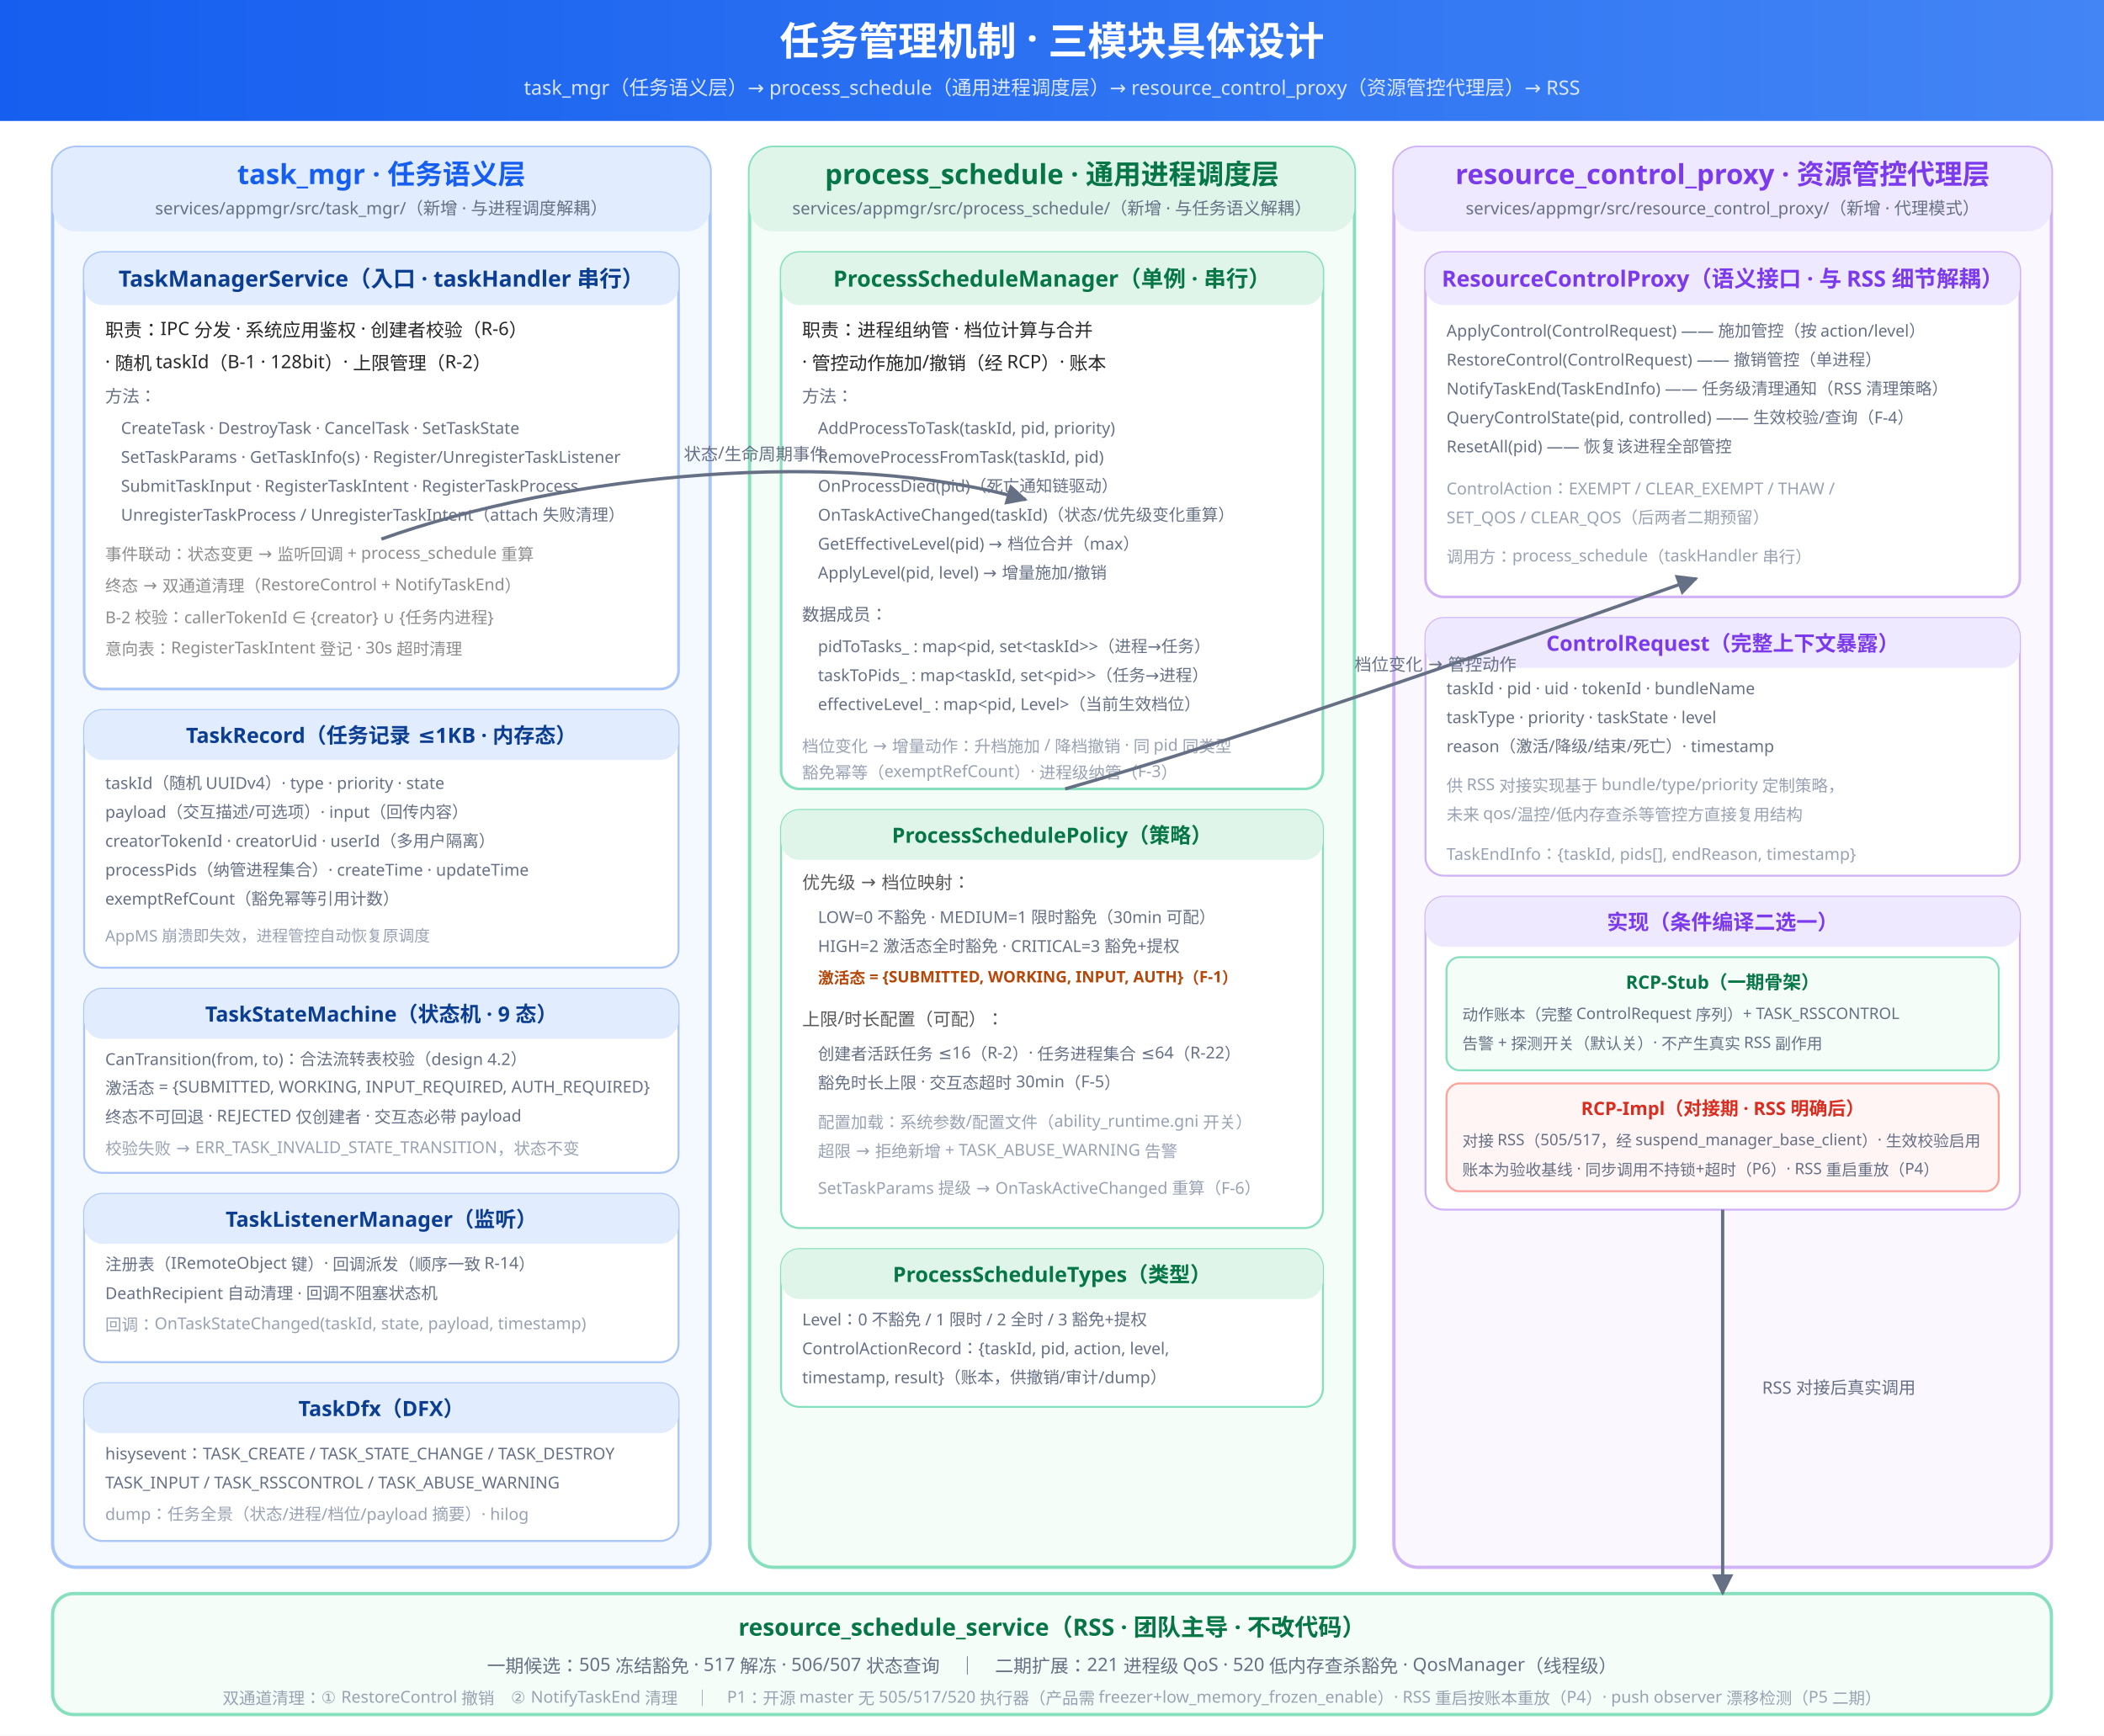
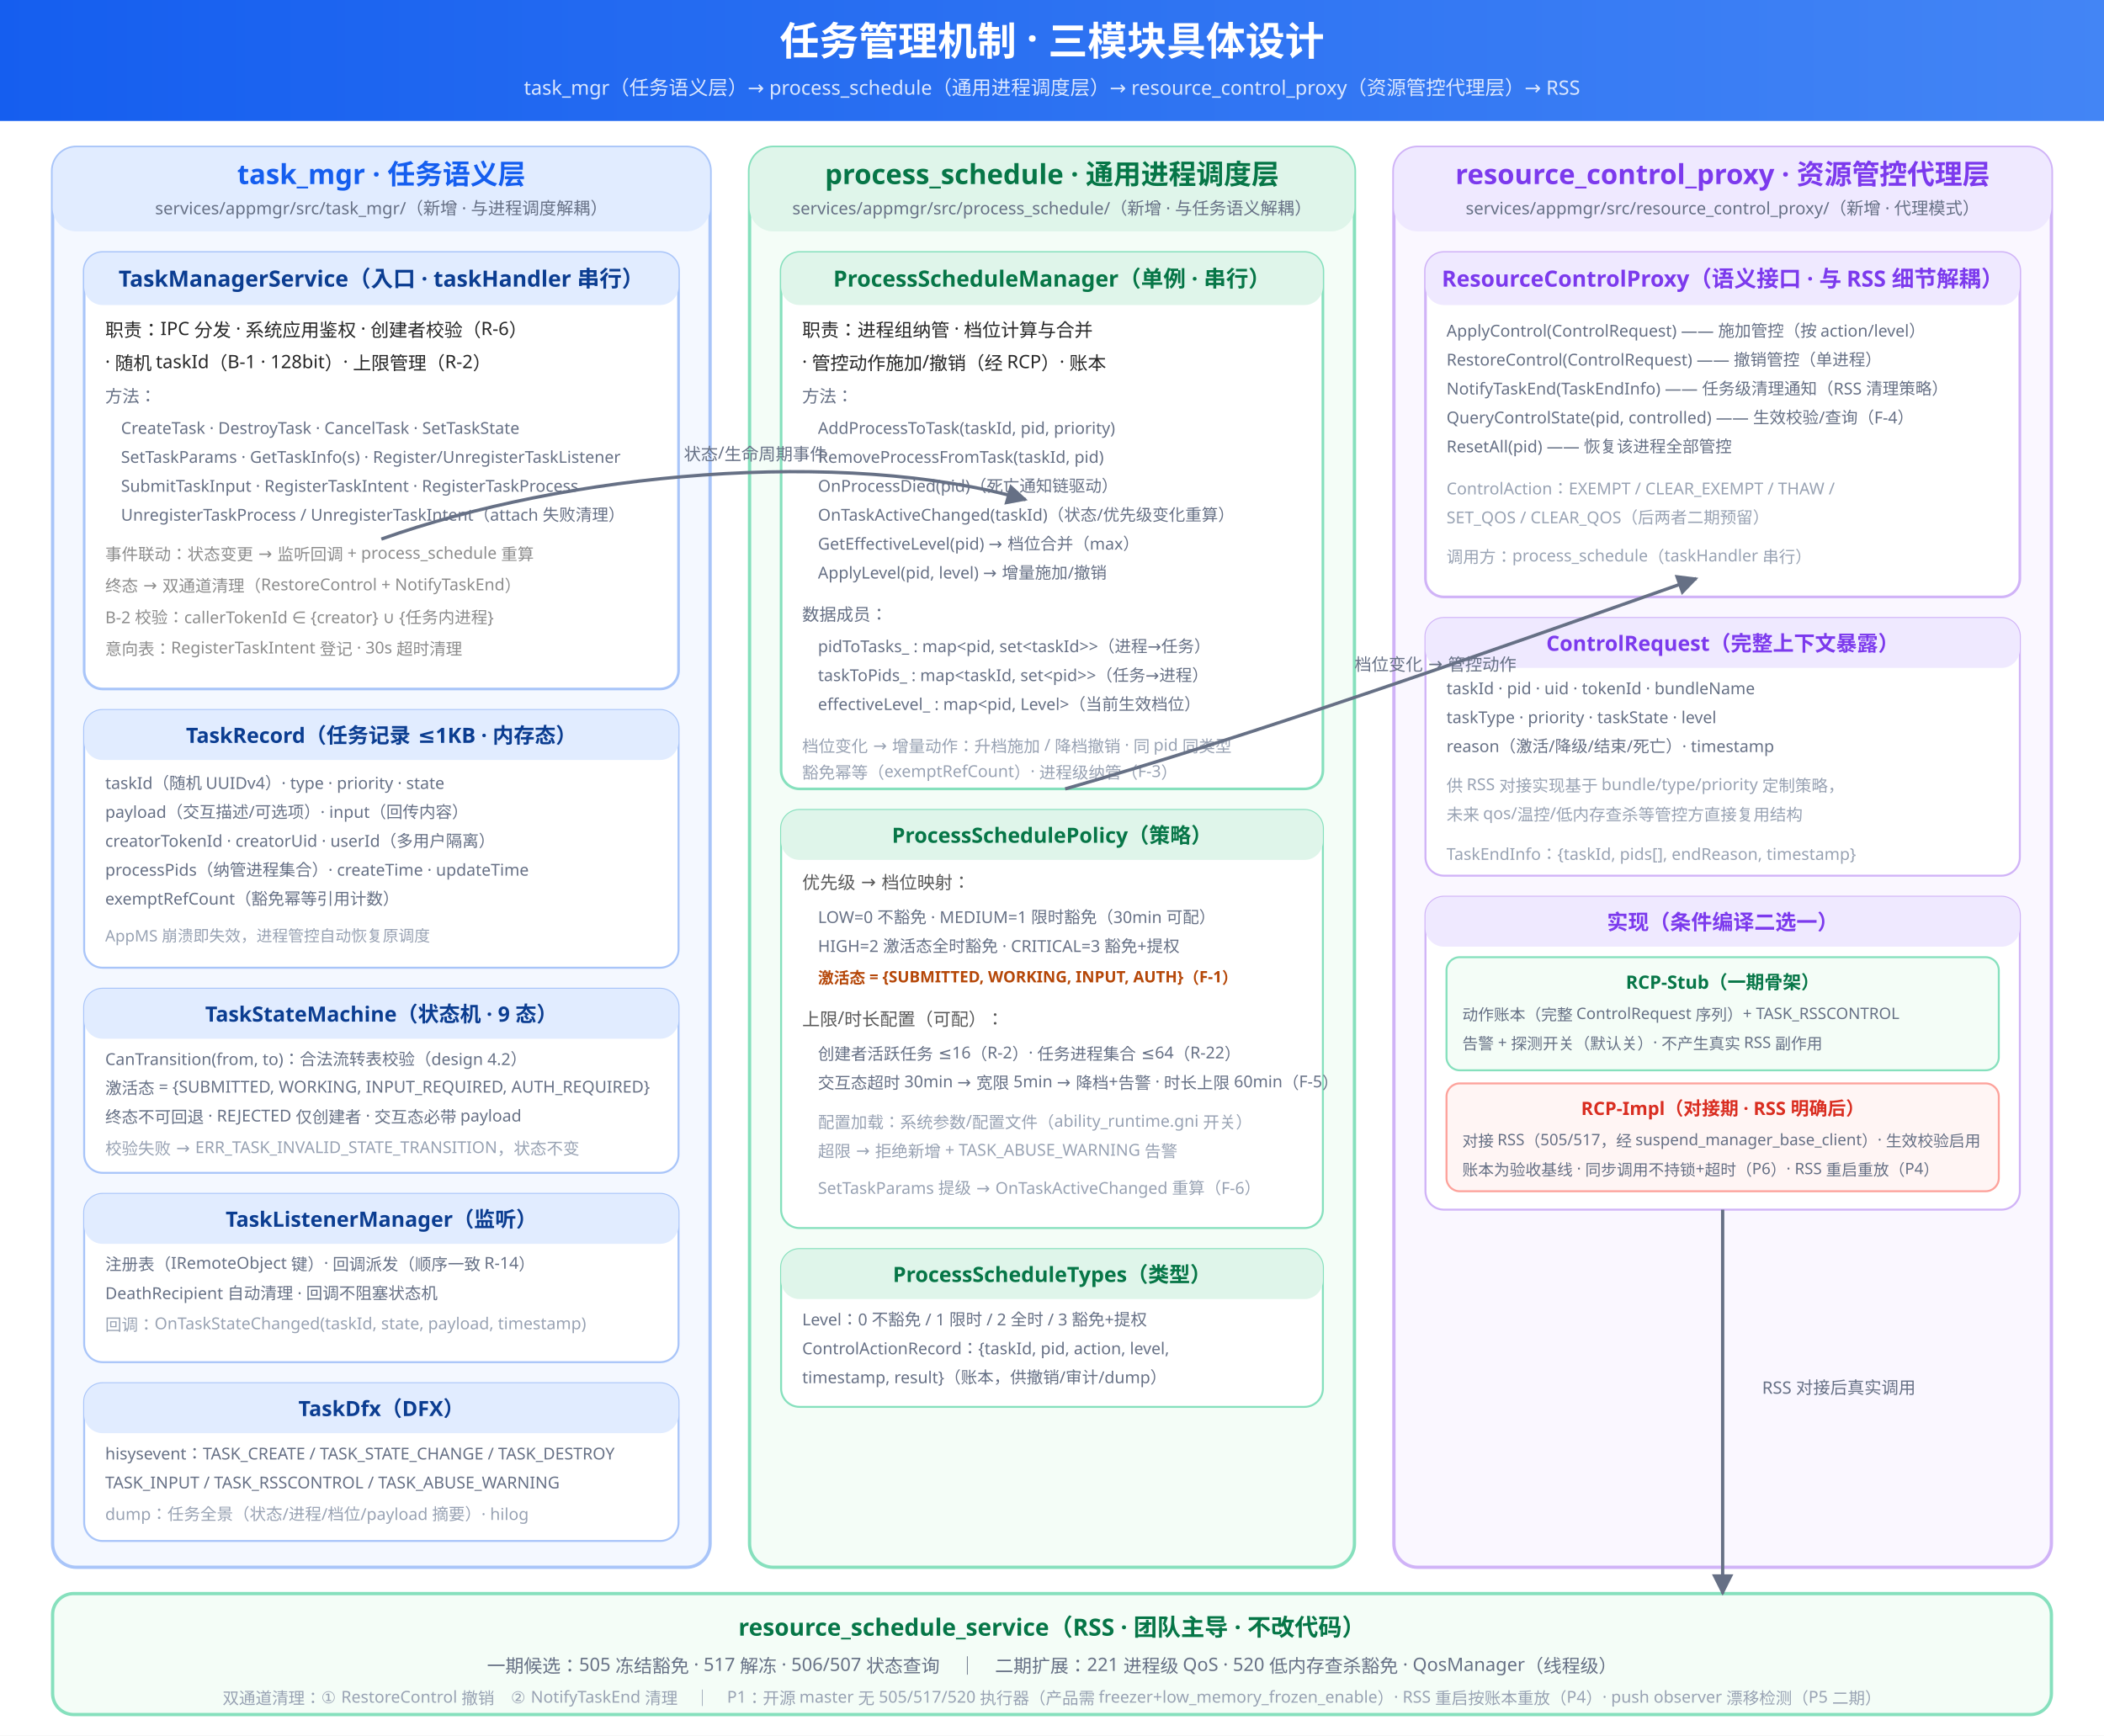
<svg xmlns="http://www.w3.org/2000/svg" viewBox="0 0 1600 1320" font-family="'PingFang SC','Microsoft YaHei','Noto Sans SC',sans-serif">
  <defs>
    <marker id="ar" viewBox="0 0 10 10" refX="9" refY="5" markerWidth="6.5" markerHeight="6.5" orient="auto-start-reverse">
      <path d="M0 0 L10 5 L0 10 z" fill="#667085" />
    </marker>
    <marker id="arB" viewBox="0 0 10 10" refX="9" refY="5" markerWidth="6.5" markerHeight="6.5" orient="auto-start-reverse">
      <path d="M0 0 L10 5 L0 10 z" fill="#155eef" />
    </marker>
    <linearGradient id="hg" x1="0" y1="0" x2="1" y2="0">
      <stop offset="0%" stop-color="#155eef" />
      <stop offset="100%" stop-color="#4385f5" />
    </linearGradient>
  </defs>
  <rect x="0" y="0" width="1600" height="1320" fill="#ffffff" />
  <rect x="0" y="0" width="1600" height="92" fill="url(#hg)" />
  <text x="800" y="42" font-size="30" font-weight="700" fill="#ffffff" text-anchor="middle">任务管理机制 · 三模块具体设计</text>
  <text x="800" y="72" font-size="15" fill="#dbe7fe" text-anchor="middle">task_mgr（任务语义层）→ process_schedule（通用进程调度层）→ resource_control_proxy（资源管控代理层）→ RSS</text>
  <rect x="40" y="112" width="500" height="1080" rx="18" fill="#f4f8ff" stroke="#a9c5f9" stroke-width="2.5" />
  <rect x="40" y="112" width="500" height="64" rx="18" fill="#e1ecff" />
  <text x="290" y="140" font-size="21" font-weight="700" fill="#155eef" text-anchor="middle">task_mgr · 任务语义层</text>
  <text x="290" y="163" font-size="13" fill="#667085" text-anchor="middle">services/appmgr/src/task_mgr/（新增 · 与进程调度解耦）</text>
  <rect x="64" y="192" width="452" height="332" rx="14" fill="#ffffff" stroke="#a9c5f9" stroke-width="2" />
  <rect x="64" y="192" width="452" height="40" rx="14" fill="#e1ecff" />
  <text x="290" y="218" font-size="17" font-weight="700" fill="#0b3d91" text-anchor="middle">TaskManagerService（入口 · taskHandler 串行）</text>
  <text x="80" y="256" font-size="14" fill="#262626">职责：IPC 分发 · 系统应用鉴权 · 创建者校验（R-6）</text>
  <text x="80" y="280" font-size="14" fill="#262626">· 随机 taskId（B-1 · 128bit）· 上限管理（R-2）</text>
  <text x="80" y="306" font-size="13" fill="#667085">方法：</text>
  <text x="92" y="330" font-size="12.5" fill="#667085">CreateTask · DestroyTask · CancelTask · SetTaskState</text>
  <text x="92" y="352" font-size="12.5" fill="#667085">SetTaskParams · GetTaskInfo(s) · Register/UnregisterTaskListener</text>
  <text x="92" y="374" font-size="12.5" fill="#667085">SubmitTaskInput · RegisterTaskIntent · RegisterTaskProcess</text>
  <text x="92" y="396" font-size="12.5" fill="#667085">UnregisterTaskProcess / UnregisterTaskIntent（attach 失败清理）</text>
  <text x="80" y="426" font-size="12.5" fill="#8c8c8c">事件联动：状态变更 → 监听回调 + process_schedule 重算</text>
  <text x="80" y="450" font-size="12.5" fill="#8c8c8c">终态 → 双通道清理（RestoreControl + NotifyTaskEnd）</text>
  <text x="80" y="474" font-size="12.5" fill="#8c8c8c">B-2 校验：callerTokenId ∈ {creator} ∪ {任务内进程}</text>
  <text x="80" y="498" font-size="12.5" fill="#8c8c8c">意向表：RegisterTaskIntent 登记 · 30s 超时清理</text>
  <rect x="64" y="540" width="452" height="196" rx="14" fill="#ffffff" stroke="#a9c5f9" stroke-width="1.5" />
  <rect x="64" y="540" width="452" height="38" rx="14" fill="#e1ecff" />
  <text x="290" y="565" font-size="16" font-weight="700" fill="#0b3d91" text-anchor="middle">TaskRecord（任务记录 ≤1KB · 内存态）</text>
  <text x="80" y="600" font-size="12.5" fill="#667085">taskId（随机 UUIDv4）· type · priority · state</text>
  <text x="80" y="622" font-size="12.5" fill="#667085">payload（交互描述/可选项）· input（回传内容）</text>
  <text x="80" y="644" font-size="12.5" fill="#667085">creatorTokenId · creatorUid · userId（多用户隔离）</text>
  <text x="80" y="666" font-size="12.5" fill="#667085">processPids（纳管进程集合）· createTime · updateTime</text>
  <text x="80" y="688" font-size="12.5" fill="#667085">exemptRefCount（豁免幂等引用计数）</text>
  <text x="80" y="716" font-size="12" fill="#98a2b3">AppMS 崩溃即失效，进程管控自动恢复原调度</text>
  <rect x="64" y="752" width="452" height="140" rx="14" fill="#ffffff" stroke="#a9c5f9" stroke-width="1.5" />
  <rect x="64" y="752" width="452" height="38" rx="14" fill="#e1ecff" />
  <text x="290" y="777" font-size="16" font-weight="700" fill="#0b3d91" text-anchor="middle">TaskStateMachine（状态机 · 9 态）</text>
  <text x="80" y="810" font-size="12.5" fill="#667085">CanTransition(from, to)：合法流转表校验（design 4.2）</text>
  <text x="80" y="832" font-size="12.5" fill="#667085">激活态 = {SUBMITTED, WORKING, INPUT_REQUIRED, AUTH_REQUIRED}</text>
  <text x="80" y="854" font-size="12.5" fill="#667085">终态不可回退 · REJECTED 仅创建者 · 交互态必带 payload</text>
  <text x="80" y="878" font-size="12.5" fill="#98a2b3">校验失败 → ERR_TASK_INVALID_STATE_TRANSITION，状态不变</text>
  <rect x="64" y="908" width="452" height="128" rx="14" fill="#ffffff" stroke="#a9c5f9" stroke-width="1.5" />
  <rect x="64" y="908" width="452" height="38" rx="14" fill="#e1ecff" />
  <text x="290" y="933" font-size="16" font-weight="700" fill="#0b3d91" text-anchor="middle">TaskListenerManager（监听）</text>
  <text x="80" y="966" font-size="12.5" fill="#667085">注册表（IRemoteObject 键）· 回调派发（顺序一致 R-14）</text>
  <text x="80" y="988" font-size="12.5" fill="#667085">DeathRecipient 自动清理 · 回调不阻塞状态机</text>
  <text x="80" y="1012" font-size="12.5" fill="#98a2b3">回调：OnTaskStateChanged(taskId, state, payload, timestamp)</text>
  <rect x="64" y="1052" width="452" height="120" rx="14" fill="#ffffff" stroke="#a9c5f9" stroke-width="1.5" />
  <rect x="64" y="1052" width="452" height="38" rx="14" fill="#e1ecff" />
  <text x="290" y="1077" font-size="16" font-weight="700" fill="#0b3d91" text-anchor="middle">TaskDfx（DFX）</text>
  <text x="80" y="1110" font-size="12.5" fill="#667085">hisysevent：TASK_CREATE / TASK_STATE_CHANGE / TASK_DESTROY</text>
  <text x="80" y="1132" font-size="12.5" fill="#667085">TASK_INPUT / TASK_RSSCONTROL / TASK_ABUSE_WARNING</text>
  <text x="80" y="1156" font-size="12.5" fill="#98a2b3">dump：任务全景（状态/进程/档位/payload 摘要）· hilog</text>
  <rect x="570" y="112" width="460" height="1080" rx="18" fill="#f4fdf7" stroke="#86e0bd" stroke-width="2.5" />
  <rect x="570" y="112" width="460" height="64" rx="18" fill="#dff5ea" />
  <text x="800" y="140" font-size="21" font-weight="700" fill="#067647" text-anchor="middle">process_schedule · 通用进程调度层</text>
  <text x="800" y="163" font-size="13" fill="#667085" text-anchor="middle">services/appmgr/src/process_schedule/（新增 · 与任务语义解耦）</text>
  <rect x="594" y="192" width="412" height="408" rx="14" fill="#ffffff" stroke="#86e0bd" stroke-width="2" />
  <rect x="594" y="192" width="412" height="40" rx="14" fill="#dff5ea" />
  <text x="800" y="218" font-size="17" font-weight="700" fill="#067647" text-anchor="middle">ProcessScheduleManager（单例 · 串行）</text>
  <text x="610" y="256" font-size="14" fill="#262626">职责：进程组纳管 · 档位计算与合并</text>
  <text x="610" y="280" font-size="14" fill="#262626">· 管控动作施加/撤销（经 RCP）· 账本</text>
  <text x="610" y="306" font-size="13" fill="#667085">方法：</text>
  <text x="622" y="330" font-size="12.5" fill="#667085">AddProcessToTask(taskId, pid, priority)</text>
  <text x="622" y="352" font-size="12.5" fill="#667085">RemoveProcessFromTask(taskId, pid)</text>
  <text x="622" y="374" font-size="12.5" fill="#667085">OnProcessDied(pid)（死亡通知链驱动）</text>
  <text x="622" y="396" font-size="12.5" fill="#667085">OnTaskActiveChanged(taskId)（状态/优先级变化重算）</text>
  <text x="622" y="418" font-size="12.5" fill="#667085">GetEffectiveLevel(pid) → 档位合并（max）</text>
  <text x="622" y="440" font-size="12.5" fill="#667085">ApplyLevel(pid, level) → 增量施加/撤销</text>
  <text x="610" y="472" font-size="13" fill="#667085">数据成员：</text>
  <text x="622" y="496" font-size="12.5" fill="#667085">pidToTasks_ : map&lt;pid, set&lt;taskId&gt;&gt;（进程→任务）</text>
  <text x="622" y="518" font-size="12.5" fill="#667085">taskToPids_ : map&lt;taskId, set&lt;pid&gt;&gt;（任务→进程）</text>
  <text x="622" y="540" font-size="12.5" fill="#667085">effectiveLevel_ : map&lt;pid, Level&gt;（当前生效档位）</text>
  <text x="610" y="572" font-size="12.5" fill="#98a2b3">档位变化 → 增量动作：升档施加 / 降档撤销 · 同 pid 同类型</text>
  <text x="610" y="592" font-size="12.5" fill="#98a2b3">豁免幂等（exemptRefCount）· 进程级纳管（F-3）</text>
  <rect x="594" y="616" width="412" height="318" rx="14" fill="#ffffff" stroke="#86e0bd" stroke-width="1.5" />
  <rect x="594" y="616" width="412" height="38" rx="14" fill="#dff5ea" />
  <text x="800" y="641" font-size="16" font-weight="700" fill="#067647" text-anchor="middle">ProcessSchedulePolicy（策略）</text>
  <text x="610" y="676" font-size="13.5" fill="#595959">优先级 → 档位映射：</text>
  <text x="622" y="702" font-size="12.5" fill="#667085">LOW=0 不豁免 · MEDIUM=1 限时豁免（30min 可配）</text>
  <text x="622" y="724" font-size="12.5" fill="#667085">HIGH=2 激活态全时豁免 · CRITICAL=3 豁免+提权</text>
  <text x="622" y="748" font-size="12" font-weight="600" fill="#b54708">激活态 = {SUBMITTED, WORKING, INPUT, AUTH}（F-1）</text>
  <text x="610" y="780" font-size="13.5" fill="#595959">上限/时长配置（可配）：</text>
  <text x="622" y="806" font-size="12.5" fill="#667085">创建者活跃任务 ≤16（R-2）· 任务进程集合 ≤64（R-22）</text>
-   <text x="622" y="828" font-size="12.5" fill="#667085">豁免时长上限 · 交互态超时 30min（F-5）</text>
+   <text x="622" y="828" font-size="12.5" fill="#667085">交互态超时 30min → 宽限 5min → 降档+告警 · 时长上限 60min（F-5）</text>
  <text x="622" y="858" font-size="12.5" fill="#98a2b3">配置加载：系统参数/配置文件（ability_runtime.gni 开关）</text>
  <text x="622" y="880" font-size="12.5" fill="#98a2b3">超限 → 拒绝新增 + TASK_ABUSE_WARNING 告警</text>
  <text x="622" y="908" font-size="12.5" fill="#98a2b3">SetTaskParams 提级 → OnTaskActiveChanged 重算（F-6）</text>
  <rect x="594" y="950" width="412" height="120" rx="14" fill="#ffffff" stroke="#86e0bd" stroke-width="1.5" />
  <rect x="594" y="950" width="412" height="38" rx="14" fill="#dff5ea" />
  <text x="800" y="975" font-size="16" font-weight="700" fill="#067647" text-anchor="middle">ProcessScheduleTypes（类型）</text>
  <text x="610" y="1008" font-size="12.5" fill="#667085">Level：0 不豁免 / 1 限时 / 2 全时 / 3 豁免+提权</text>
  <text x="610" y="1030" font-size="12.5" fill="#667085">ControlActionRecord：{taskId, pid, action, level,</text>
  <text x="610" y="1052" font-size="12.5" fill="#667085">  timestamp, result}（账本，供撤销/审计/dump）</text>
  <rect x="1060" y="112" width="500" height="1080" rx="18" fill="#faf7ff" stroke="#d0b3f7" stroke-width="2.5" />
  <rect x="1060" y="112" width="500" height="64" rx="18" fill="#efe9ff" />
  <text x="1310" y="140" font-size="21" font-weight="700" fill="#7c3aed" text-anchor="middle">resource_control_proxy · 资源管控代理层</text>
  <text x="1310" y="163" font-size="13" fill="#667085" text-anchor="middle">services/appmgr/src/resource_control_proxy/（新增 · 代理模式）</text>
  <rect x="1084" y="192" width="452" height="262" rx="14" fill="#ffffff" stroke="#d0b3f7" stroke-width="2" />
  <rect x="1084" y="192" width="452" height="40" rx="14" fill="#efe9ff" />
  <text x="1310" y="218" font-size="17" font-weight="700" fill="#7c3aed" text-anchor="middle">ResourceControlProxy（语义接口 · 与 RSS 细节解耦）</text>
  <text x="1100" y="256" font-size="12.5" fill="#667085">ApplyControl(ControlRequest) —— 施加管控（按 action/level）</text>
  <text x="1100" y="278" font-size="12.5" fill="#667085">RestoreControl(ControlRequest) —— 撤销管控（单进程）</text>
  <text x="1100" y="300" font-size="12.5" fill="#667085">NotifyTaskEnd(TaskEndInfo) —— 任务级清理通知（RSS 清理策略）</text>
  <text x="1100" y="322" font-size="12.5" fill="#667085">QueryControlState(pid, controlled) —— 生效校验/查询（F-4）</text>
  <text x="1100" y="344" font-size="12.5" fill="#667085">ResetAll(pid) —— 恢复该进程全部管控</text>
  <text x="1100" y="376" font-size="12.5" fill="#98a2b3">ControlAction：EXEMPT / CLEAR_EXEMPT / THAW /</text>
  <text x="1100" y="398" font-size="12.5" fill="#98a2b3">SET_QOS / CLEAR_QOS（后两者二期预留）</text>
  <text x="1100" y="428" font-size="12.5" fill="#98a2b3">调用方：process_schedule（taskHandler 串行）</text>
  <rect x="1084" y="470" width="452" height="196" rx="14" fill="#ffffff" stroke="#d0b3f7" stroke-width="1.5" />
  <rect x="1084" y="470" width="452" height="38" rx="14" fill="#efe9ff" />
  <text x="1310" y="495" font-size="16" font-weight="700" fill="#7c3aed" text-anchor="middle">ControlRequest（完整上下文暴露）</text>
  <text x="1100" y="528" font-size="12.5" fill="#667085">taskId · pid · uid · tokenId · bundleName</text>
  <text x="1100" y="550" font-size="12.5" fill="#667085">taskType · priority · taskState · level</text>
  <text x="1100" y="572" font-size="12.5" fill="#667085">reason（激活/降级/结束/死亡）· timestamp</text>
  <text x="1100" y="602" font-size="12.5" fill="#98a2b3">供 RSS 对接实现基于 bundle/type/priority 定制策略，</text>
  <text x="1100" y="624" font-size="12.5" fill="#98a2b3">未来 qos/温控/低内存查杀等管控方直接复用结构</text>
  <text x="1100" y="654" font-size="12.5" fill="#98a2b3">TaskEndInfo：{taskId, pids[], endReason, timestamp}</text>
  <rect x="1084" y="682" width="452" height="238" rx="14" fill="#ffffff" stroke="#d0b3f7" stroke-width="1.5" />
  <rect x="1084" y="682" width="452" height="38" rx="14" fill="#efe9ff" />
  <text x="1310" y="707" font-size="16" font-weight="700" fill="#7c3aed" text-anchor="middle">实现（条件编译二选一）</text>
  <rect x="1100" y="728" width="420" height="86" rx="10" fill="#f4fdf7" stroke="#86e0bd" stroke-width="1.5" />
  <text x="1310" y="752" font-size="14" font-weight="700" fill="#067647" text-anchor="middle">RCP-Stub（一期骨架）</text>
  <text x="1112" y="776" font-size="12" fill="#667085">动作账本（完整 ControlRequest 序列）+ TASK_RSSCONTROL</text>
  <text x="1112" y="798" font-size="12" fill="#667085">告警 + 探测开关（默认关）· 不产生真实 RSS 副作用</text>
  <rect x="1100" y="824" width="420" height="82" rx="10" fill="#fff5f4" stroke="#fda29b" stroke-width="1.5" />
  <text x="1310" y="848" font-size="14" font-weight="700" fill="#d92d20" text-anchor="middle">RCP-Impl（对接期 · RSS 明确后）</text>
  <text x="1112" y="872" font-size="12" fill="#667085">对接 RSS（505/517，经 suspend_manager_base_client）· 生效校验启用</text>
  <text x="1112" y="894" font-size="12" fill="#667085">账本为验收基线 · 同步调用不持锁+超时（P6）· RSS 重启重放（P4）</text>
  <rect x="40" y="1212" width="1520" height="92" rx="16" fill="#f4fdf7" stroke="#86e0bd" stroke-width="2.5" />
  <text x="800" y="1244" font-size="18" font-weight="700" fill="#067647" text-anchor="middle">resource_schedule_service（RSS · 团队主导 · 不改代码）</text>
  <text x="800" y="1272" font-size="14" fill="#667085" text-anchor="middle">一期候选：505 冻结豁免 · 517 解冻 · 506/507 状态查询　｜　二期扩展：221 进程级 QoS · 520 低内存查杀豁免 · QosManager（线程级）</text>
  <text x="800" y="1296" font-size="12.5" fill="#98a2b3" text-anchor="middle">双通道清理：① RestoreControl 撤销　② NotifyTaskEnd 清理　｜　P1：开源 master 无 505/517/520 执行器（产品需 freezer+low_memory_frozen_enable）· RSS 重启按账本重放（P4）· push observer 漂移检测（P5 二期）</text>
  <path d="M 290 410 C 430 360, 640 340, 780 380" stroke="#667085" stroke-width="2.5" fill="none" marker-end="url(#ar)" />
  <text x="520" y="350" font-size="13" fill="#667085">状态/生命周期事件</text>
  <path d="M 810 600 C 950 560, 1120 500, 1290 440" stroke="#667085" stroke-width="2.5" fill="none" marker-end="url(#ar)" />
  <text x="1030" y="510" font-size="13" fill="#667085">档位变化 → 管控动作</text>
  <path d="M 1310 920 L 1310 1212" stroke="#667085" stroke-width="2.5" fill="none" marker-end="url(#ar)" />
  <text x="1340" y="1060" font-size="13" fill="#667085">RSS 对接后真实调用</text>
</svg>
